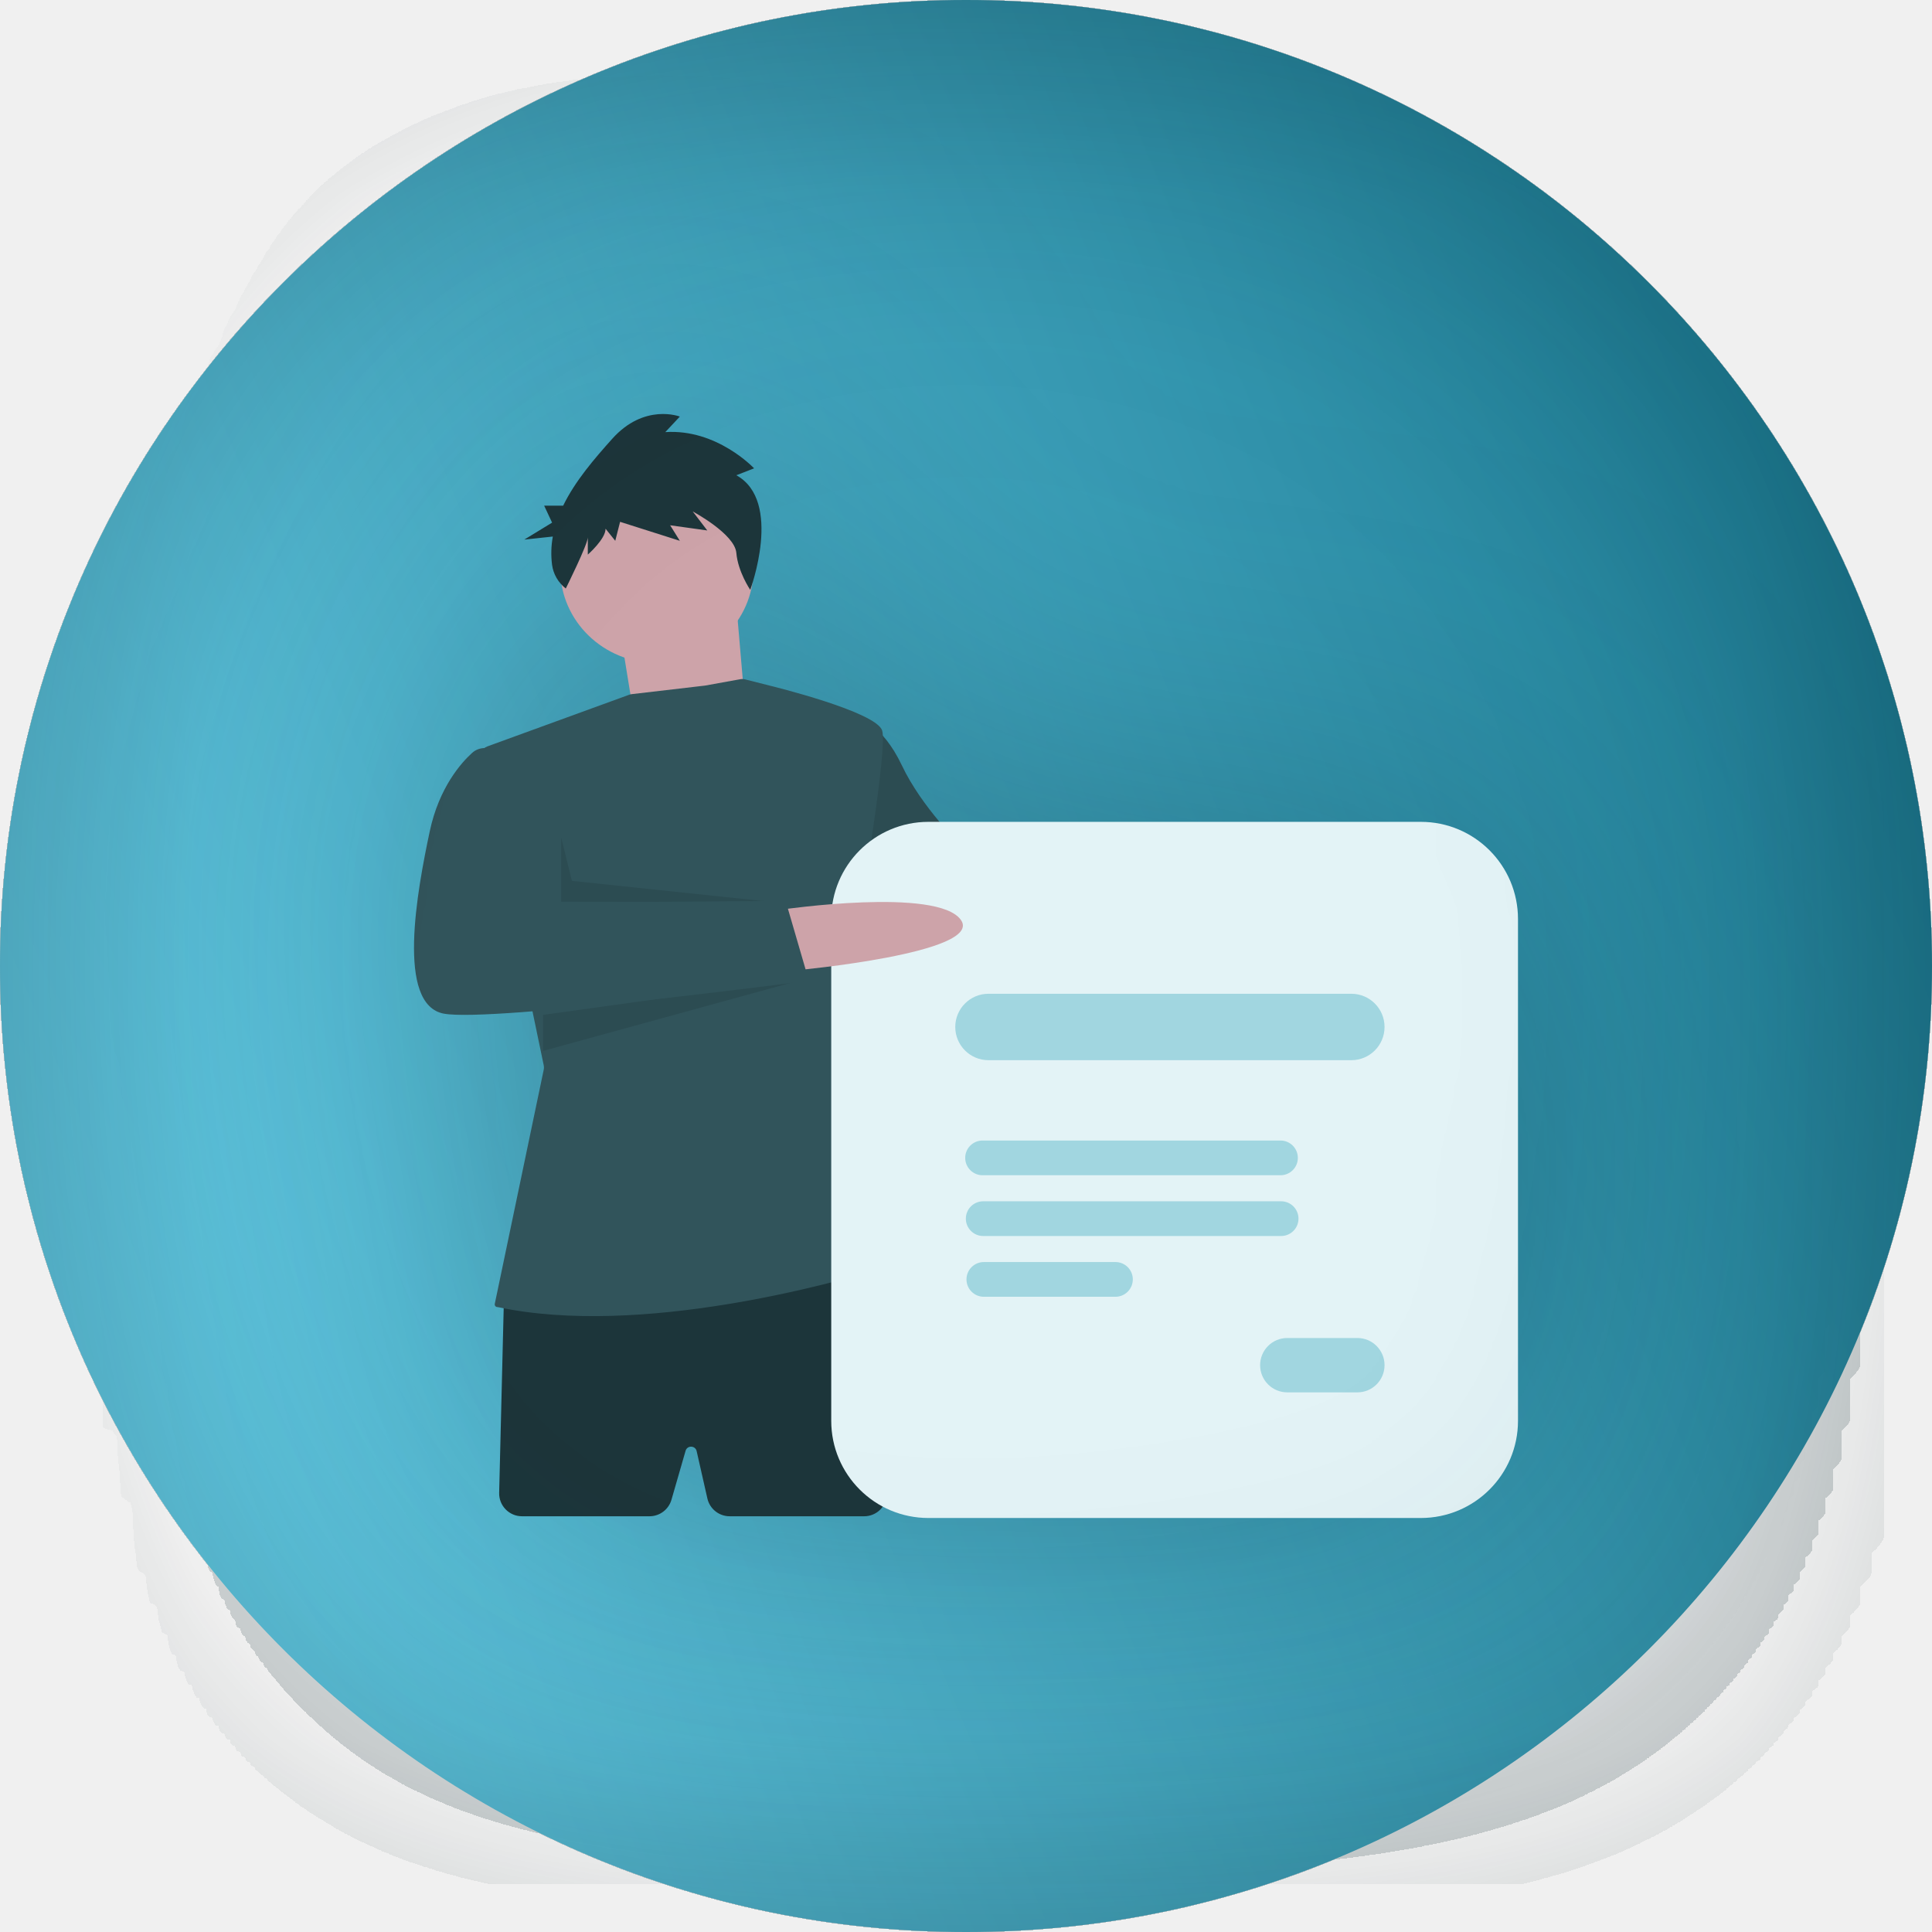
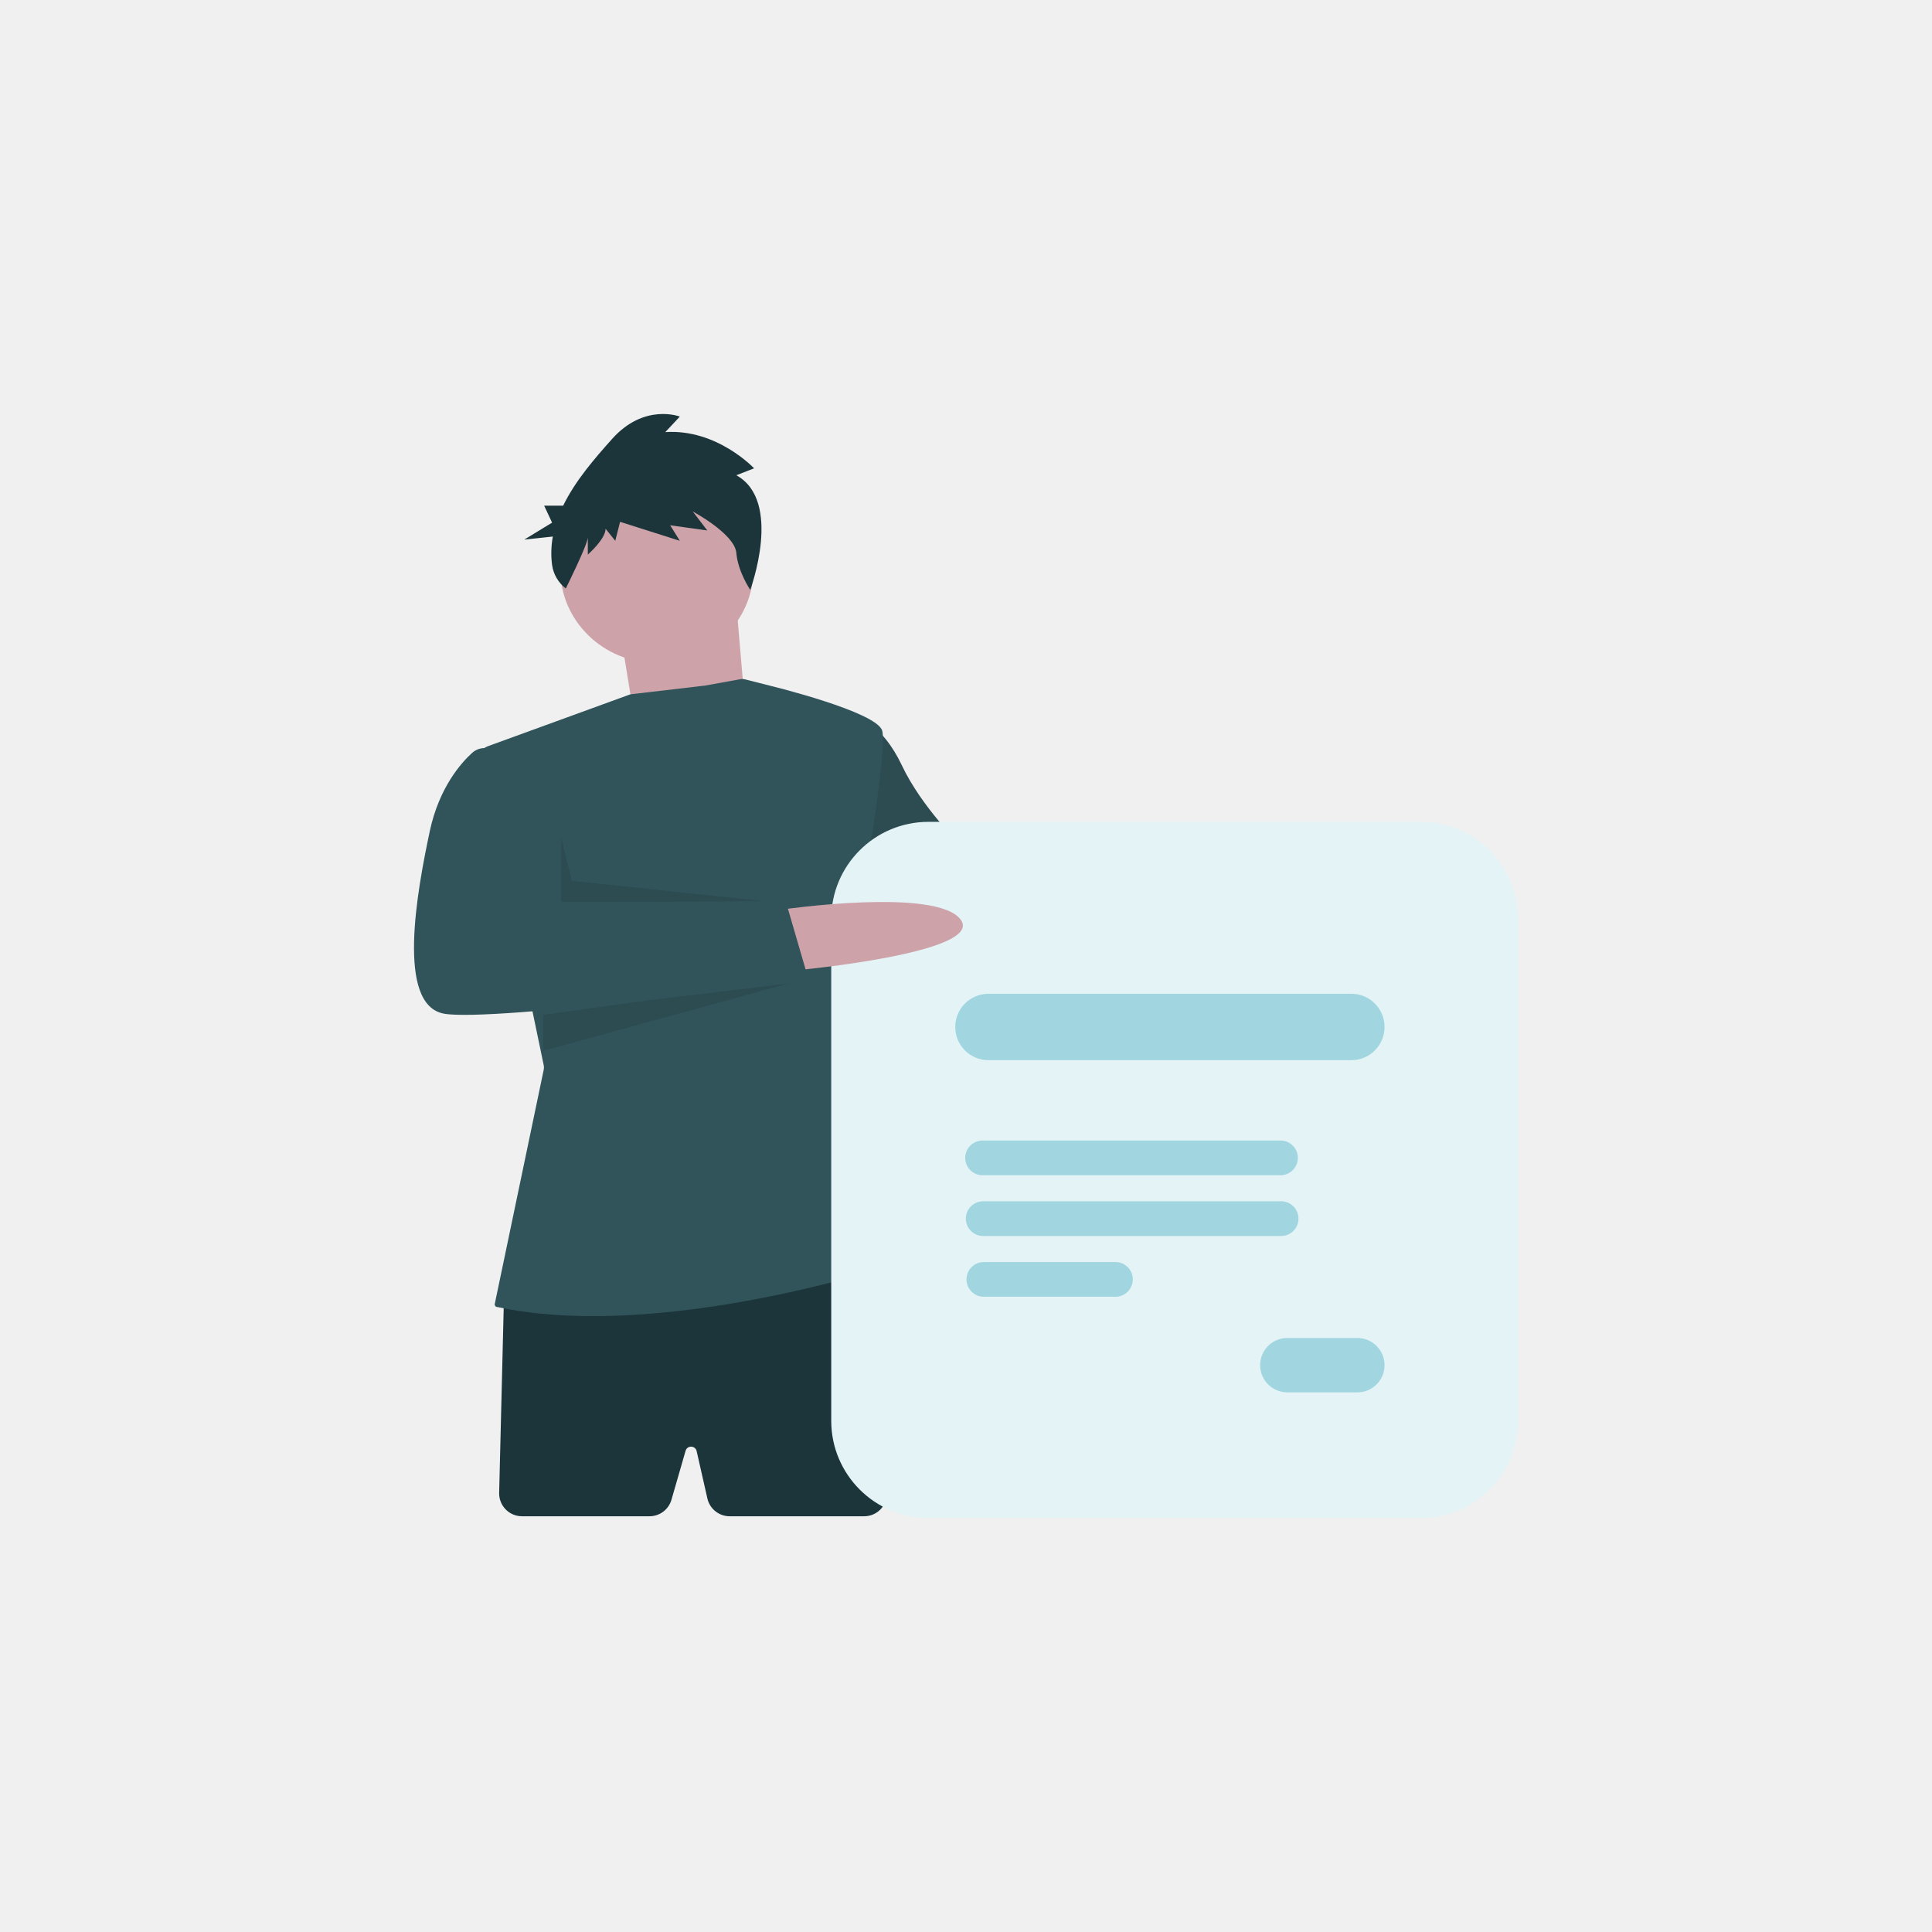
<svg xmlns="http://www.w3.org/2000/svg" width="338" height="338" viewBox="0 0 338 338" fill="none">
  <g filter="url(#filter0_i)">
    <rect width="338" height="338" rx="169" fill="url(#paint0_linear)" />
    <g filter="url(#filter1_d)">
      <g clip-path="url(#clip0)">
        <path d="M190.948 153.348C190.948 153.348 216.917 154.563 218.482 163.371C220.046 172.179 188.132 164.282 188.132 164.282L190.948 153.348Z" fill="#CDA3A9" />
        <path d="M149.96 125.407C149.96 125.407 154.34 126.622 157.782 133.911C161.224 141.2 168.107 147.882 168.107 147.882L195.954 153.045L191.261 166.712L164.666 163.371L148.083 154.26L149.96 125.407Z" fill="#31545B" />
        <path opacity="0.1" d="M149.96 125.407C149.96 125.407 154.34 126.622 157.782 133.911C161.224 141.2 168.107 147.882 168.107 147.882L195.954 153.045L191.261 166.712L164.666 163.371L148.083 154.26L149.96 125.407Z" fill="black" />
        <path d="M108.659 111.436L111.475 128.748L130.874 129.659L128.684 104.147L108.659 111.436Z" fill="#CDA3A9" />
        <path d="M89.016 226.915C88.514 226.965 88.156 227.378 88.144 227.882L87.327 261.17C87.272 263.417 89.078 265.268 91.326 265.268H113.629C115.411 265.268 116.978 264.089 117.472 262.376L119.941 253.816C120.228 252.823 121.649 252.864 121.877 253.872L123.754 262.152C124.167 263.974 125.786 265.268 127.655 265.268H151.18C153.367 265.268 155.146 263.518 155.158 261.331C155.215 250.575 155.112 221.477 152.307 221.229C149.106 220.947 96.378 226.181 89.016 226.915Z" fill="#1C353A" />
        <path d="M114.917 115.992C124.248 115.992 131.813 108.649 131.813 99.591C131.813 90.533 124.248 83.19 114.917 83.19C105.586 83.19 98.021 90.533 98.021 99.591C98.021 108.649 105.586 115.992 114.917 115.992Z" fill="#CDA3A9" />
        <path d="M87.02 228.67C86.723 228.67 86.501 228.397 86.561 228.106L95.119 187.166C95.175 186.896 95.175 186.618 95.119 186.349L83.98 132.872C83.778 131.899 84.32 130.925 85.254 130.585L110.07 121.546C110.216 121.493 110.368 121.457 110.523 121.439L123.364 119.94L129.509 118.827C129.791 118.775 130.08 118.785 130.358 118.856L134.618 119.937C134.625 119.939 134.623 119.939 134.63 119.941C134.851 119.994 153.407 124.516 154.34 127.837C155.27 131.148 150.667 158.032 150.586 158.506C150.584 158.52 150.584 158.519 150.581 158.534L146.288 180.56C146.233 180.841 146.239 181.131 146.306 181.41L155.475 219.593C155.718 220.604 155.149 221.627 154.155 221.931C146.118 224.384 112.068 233.982 87.117 228.68C87.085 228.673 87.053 228.67 87.02 228.67Z" fill="#31545B" />
        <path opacity="0.1" d="M98.178 146.515V157.752L135.096 157.801L100.055 154.108L98.178 146.515Z" fill="black" />
        <path opacity="0.1" d="M95.006 177.55L141.356 171.116L95.006 183.858V177.55Z" fill="black" />
        <path opacity="0.1" d="M168.577 148.033L163.608 165.413L172.019 148.606L168.577 148.033Z" fill="black" />
        <path d="M128.821 83.143L131.928 81.936C131.928 81.936 125.432 74.993 116.394 75.597L118.936 72.88C118.936 72.88 112.722 70.465 107.073 76.804C104.103 80.136 100.667 84.053 98.525 88.465H95.198L96.587 91.433L91.726 94.402L96.715 93.868C96.418 95.494 96.372 97.153 96.579 98.792C96.794 100.431 97.655 101.925 98.983 102.959C98.983 102.959 102.836 95.217 102.836 94.009V97.028C102.836 97.028 105.943 94.311 105.943 92.5L107.638 94.613L108.485 91.293L118.936 94.613L117.241 91.897L123.737 92.802L121.195 89.482C121.195 89.482 128.539 93.406 128.821 96.726C129.104 100.046 131.253 103.193 131.253 103.193C131.253 103.193 137.013 87.671 128.821 83.143Z" fill="#1C353A" />
        <path d="M248.571 143.781H162.423C153.034 143.781 145.423 151.393 145.423 160.781V248.571C145.423 257.96 153.034 265.571 162.423 265.571H248.571C257.96 265.571 265.571 257.96 265.571 248.571V160.781C265.571 151.393 257.96 143.781 248.571 143.781Z" fill="#E3F3F6" />
        <path d="M236.413 173.857H172.933C169.724 173.857 167.122 176.459 167.122 179.668C167.122 182.878 169.724 185.479 172.933 185.479H236.413C239.622 185.479 242.224 182.878 242.224 179.668C242.224 176.459 239.622 173.857 236.413 173.857Z" fill="#A1D6E0" />
        <path d="M224.019 199.533H171.898C170.221 199.533 168.861 200.893 168.861 202.57C168.861 204.247 170.221 205.607 171.898 205.607H224.019C225.696 205.607 227.056 204.247 227.056 202.57C227.056 200.893 225.696 199.533 224.019 199.533Z" fill="#A1D6E0" />
        <path d="M224.131 210.163H172.01C170.332 210.163 168.973 211.523 168.973 213.2C168.973 214.878 170.332 216.237 172.01 216.237H224.131C225.808 216.237 227.168 214.878 227.168 213.2C227.168 211.523 225.808 210.163 224.131 210.163Z" fill="#A1D6E0" />
        <path d="M195.146 220.792H172.123C170.445 220.792 169.085 222.152 169.085 223.83C169.085 225.507 170.445 226.867 172.123 226.867H195.146C196.823 226.867 198.183 225.507 198.183 223.83C198.183 222.152 196.823 220.792 195.146 220.792Z" fill="#A1D6E0" />
        <path d="M237.469 234.081H225.209C222.583 234.081 220.455 236.209 220.455 238.835C220.455 241.461 222.583 243.59 225.209 243.59H237.469C240.095 243.59 242.223 241.461 242.223 238.835C242.223 236.209 240.095 234.081 237.469 234.081Z" fill="#A1D6E0" />
        <path d="M136.819 159.119C136.819 159.119 164.04 155.171 168.108 160.942C172.175 166.712 139.322 169.749 139.322 169.749L136.819 159.119Z" fill="#CDA3A9" />
        <path d="M86.757 130.874H84.796C83.99 130.872 83.213 131.165 82.62 131.696C80.759 133.373 76.824 137.702 75.18 145.452C72.99 155.778 69.235 175.824 77.683 177.342C86.131 178.861 141.512 171.572 141.512 171.572L137.444 157.601L97.395 157.904C97.395 157.904 98.021 151.223 96.769 146.971C95.518 142.719 86.757 130.874 86.757 130.874Z" fill="#31545B" />
      </g>
    </g>
  </g>
  <defs>
-     <filter id="filter0_i" x="0" y="0" width="338" height="338" filterUnits="userSpaceOnUse" color-interpolation-filters="sRGB">
+     <filter _id="filter0_i" x="0" y="0" width="338" height="338" filterUnits="userSpaceOnUse" color-interpolation-filters="sRGB">
      <feFlood flood-opacity="0" result="BackgroundImageFix" />
      <feBlend mode="normal" in="SourceGraphic" in2="BackgroundImageFix" result="shape" />
      <feColorMatrix in="SourceAlpha" type="matrix" values="0 0 0 0 0 0 0 0 0 0 0 0 0 0 0 0 0 0 127 0" result="hardAlpha" />
      <feOffset />
      <feGaussianBlur stdDeviation="64" />
      <feComposite in2="hardAlpha" operator="arithmetic" k2="-1" k3="1" />
      <feColorMatrix type="matrix" values="0 0 0 0 0 0 0 0 0 0.123 0 0 0 0 0.15 0 0 0 0.33 0" />
      <feBlend mode="normal" in2="shape" result="effect1_innerShadow" />
    </filter>
-     <filter id="filter1_d" x="8.429" y="8.428" width="321.143" height="321.143" filterUnits="userSpaceOnUse" color-interpolation-filters="sRGB">
+     <filter _id="filter1_d" x="8.429" y="8.428" width="321.143" height="321.143" filterUnits="userSpaceOnUse" color-interpolation-filters="sRGB">
      <feFlood flood-opacity="0" result="BackgroundImageFix" />
      <feColorMatrix in="SourceAlpha" type="matrix" values="0 0 0 0 0 0 0 0 0 0 0 0 0 0 0 0 0 0 127 0" />
      <feOffset />
      <feGaussianBlur stdDeviation="32" />
      <feColorMatrix type="matrix" values="0 0 0 0 0 0 0 0 0 0.129 0 0 0 0 0.158 0 0 0 0.33 0" />
      <feBlend mode="normal" in2="BackgroundImageFix" result="effect1_dropShadow" />
      <feBlend mode="normal" in="SourceGraphic" in2="effect1_dropShadow" result="shape" />
    </filter>
-     <linearGradient id="paint0_linear" x1="-1.00732e-05" y1="338" x2="408.002" y2="168.737" gradientUnits="userSpaceOnUse">
+     <linearGradient _id="paint0_linear" x1="-1.00732e-05" y1="338" x2="408.002" y2="168.737" gradientUnits="userSpaceOnUse">
      <stop stop-color="#73DFFA" />
      <stop offset="1" stop-color="#14738B" />
    </linearGradient>
-     <clipPath id="clip0">
+     <clipPath _id="clip0">
      <rect width="193.143" height="193.143" fill="white" transform="translate(72.4287 72.4285)" />
    </clipPath>
  </defs>
</svg>
